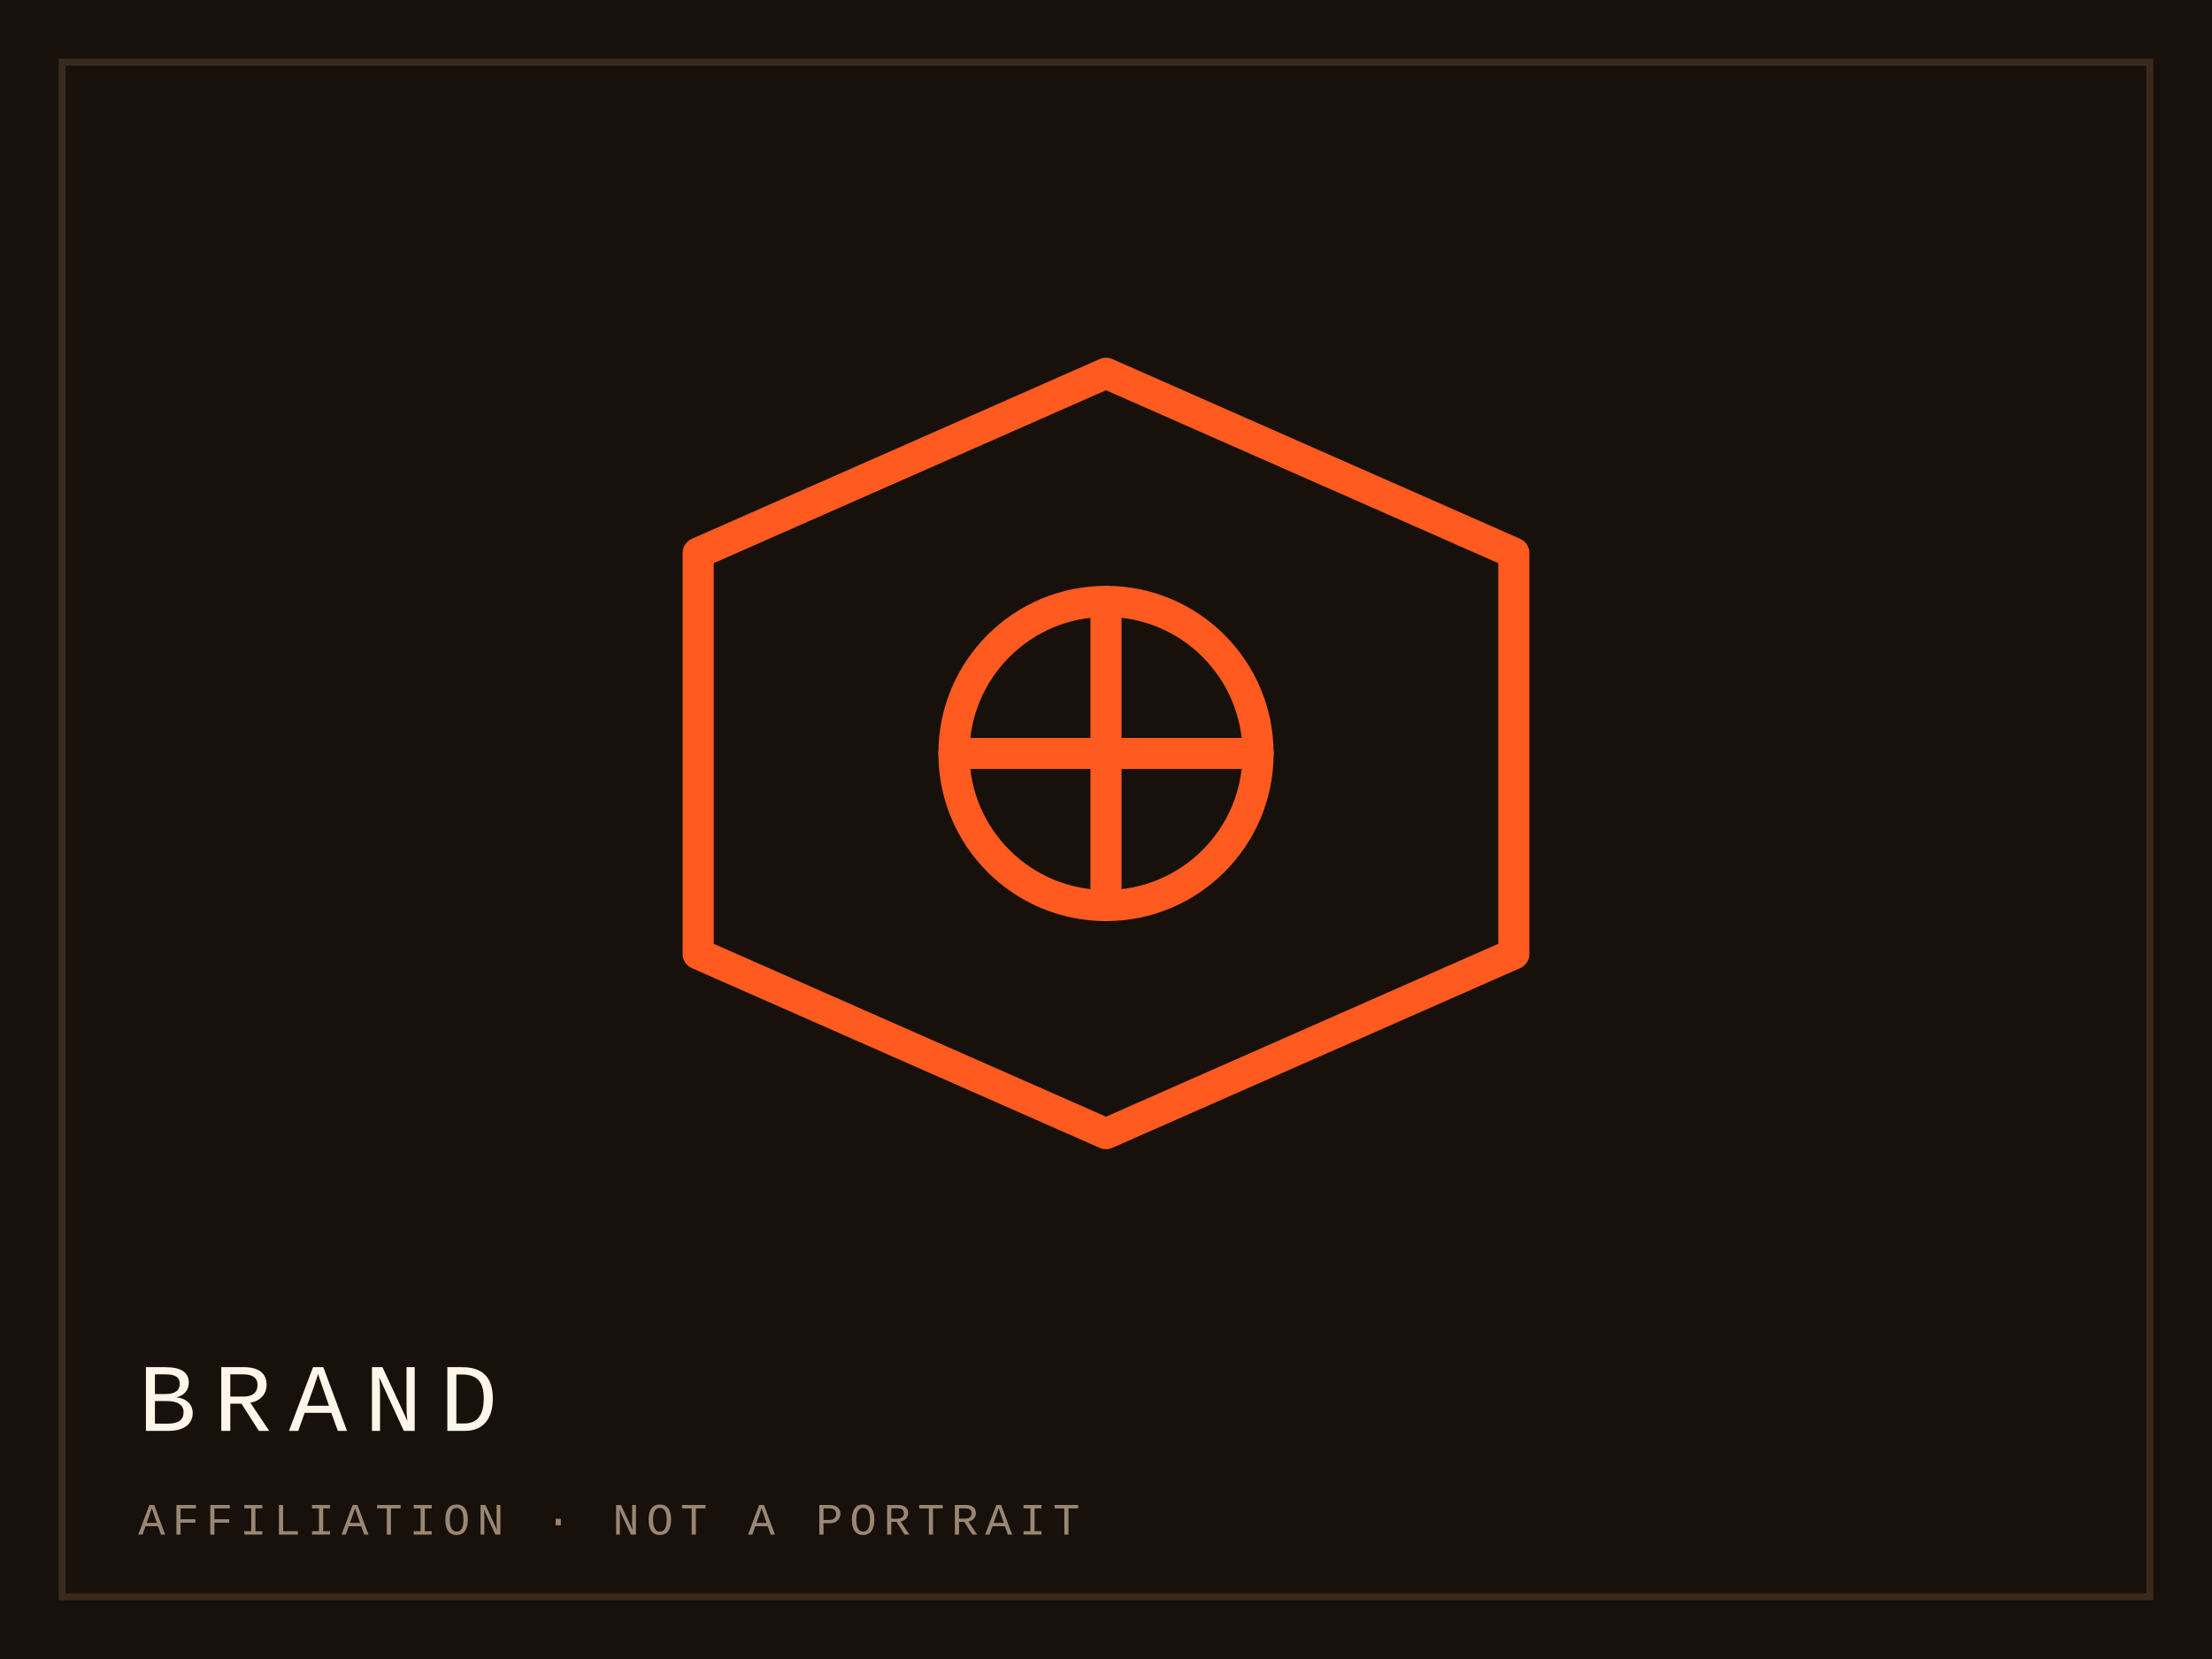
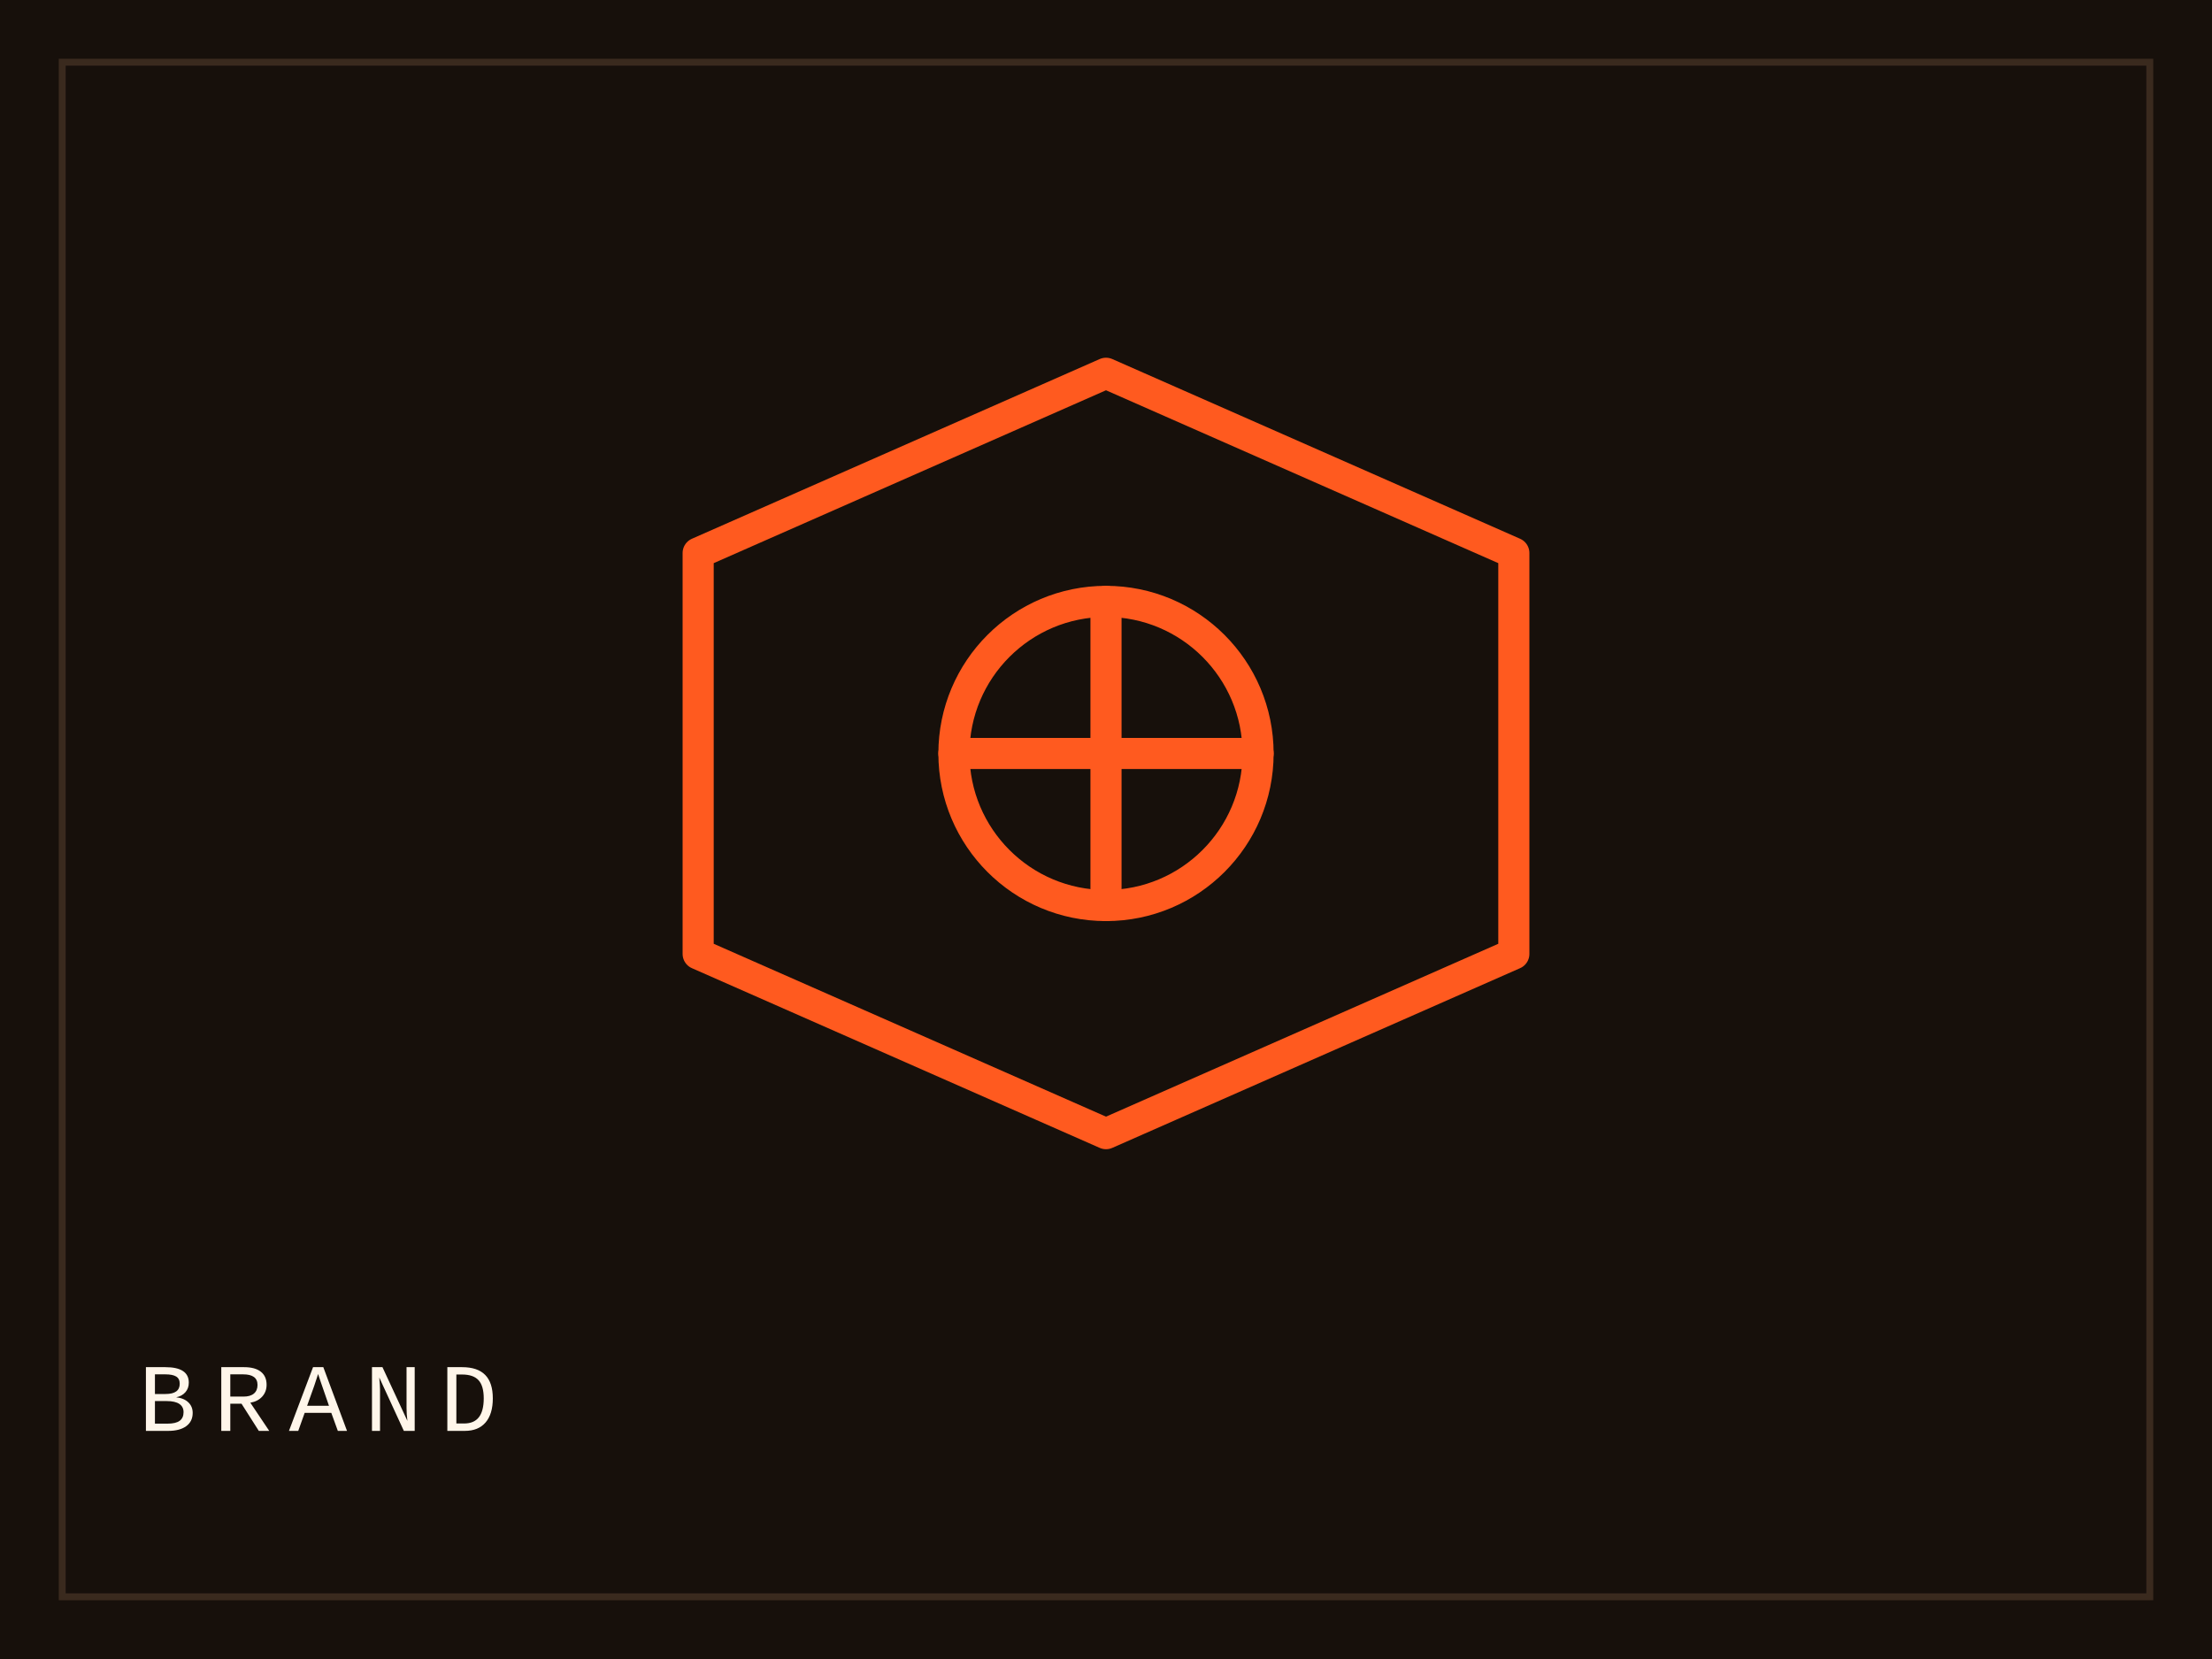
- <svg xmlns="http://www.w3.org/2000/svg" viewBox="0 0 640 480" role="img" aria-label="BRAND affiliation mark">
+ <svg xmlns="http://www.w3.org/2000/svg" viewBox="0 0 640 480" role="img" aria-label="BRAND mark">
  <rect width="640" height="480" fill="#17100b" />
  <rect x="18" y="18" width="604" height="444" fill="none" stroke="#3a2a1e" stroke-width="2" />
  <g fill="none" stroke="#ff5a1f" stroke-width="9" stroke-linecap="round" stroke-linejoin="round">
    <path d="M320 108 L438 160 V276 L320 328 L202 276 V160 Z" />
    <circle cx="320" cy="218" r="44" />
    <line x1="320" y1="174" x2="320" y2="262" />
    <line x1="276" y1="218" x2="364" y2="218" />
  </g>
  <text x="40" y="414" fill="#fff6ea" font-family="'Courier New', monospace" font-size="28" letter-spacing="5">BRAND</text>
-   <text x="40" y="444" fill="#9a8672" font-family="'Courier New', monospace" font-size="13" letter-spacing="2">AFFILIATION · NOT A PORTRAIT</text>
</svg>
